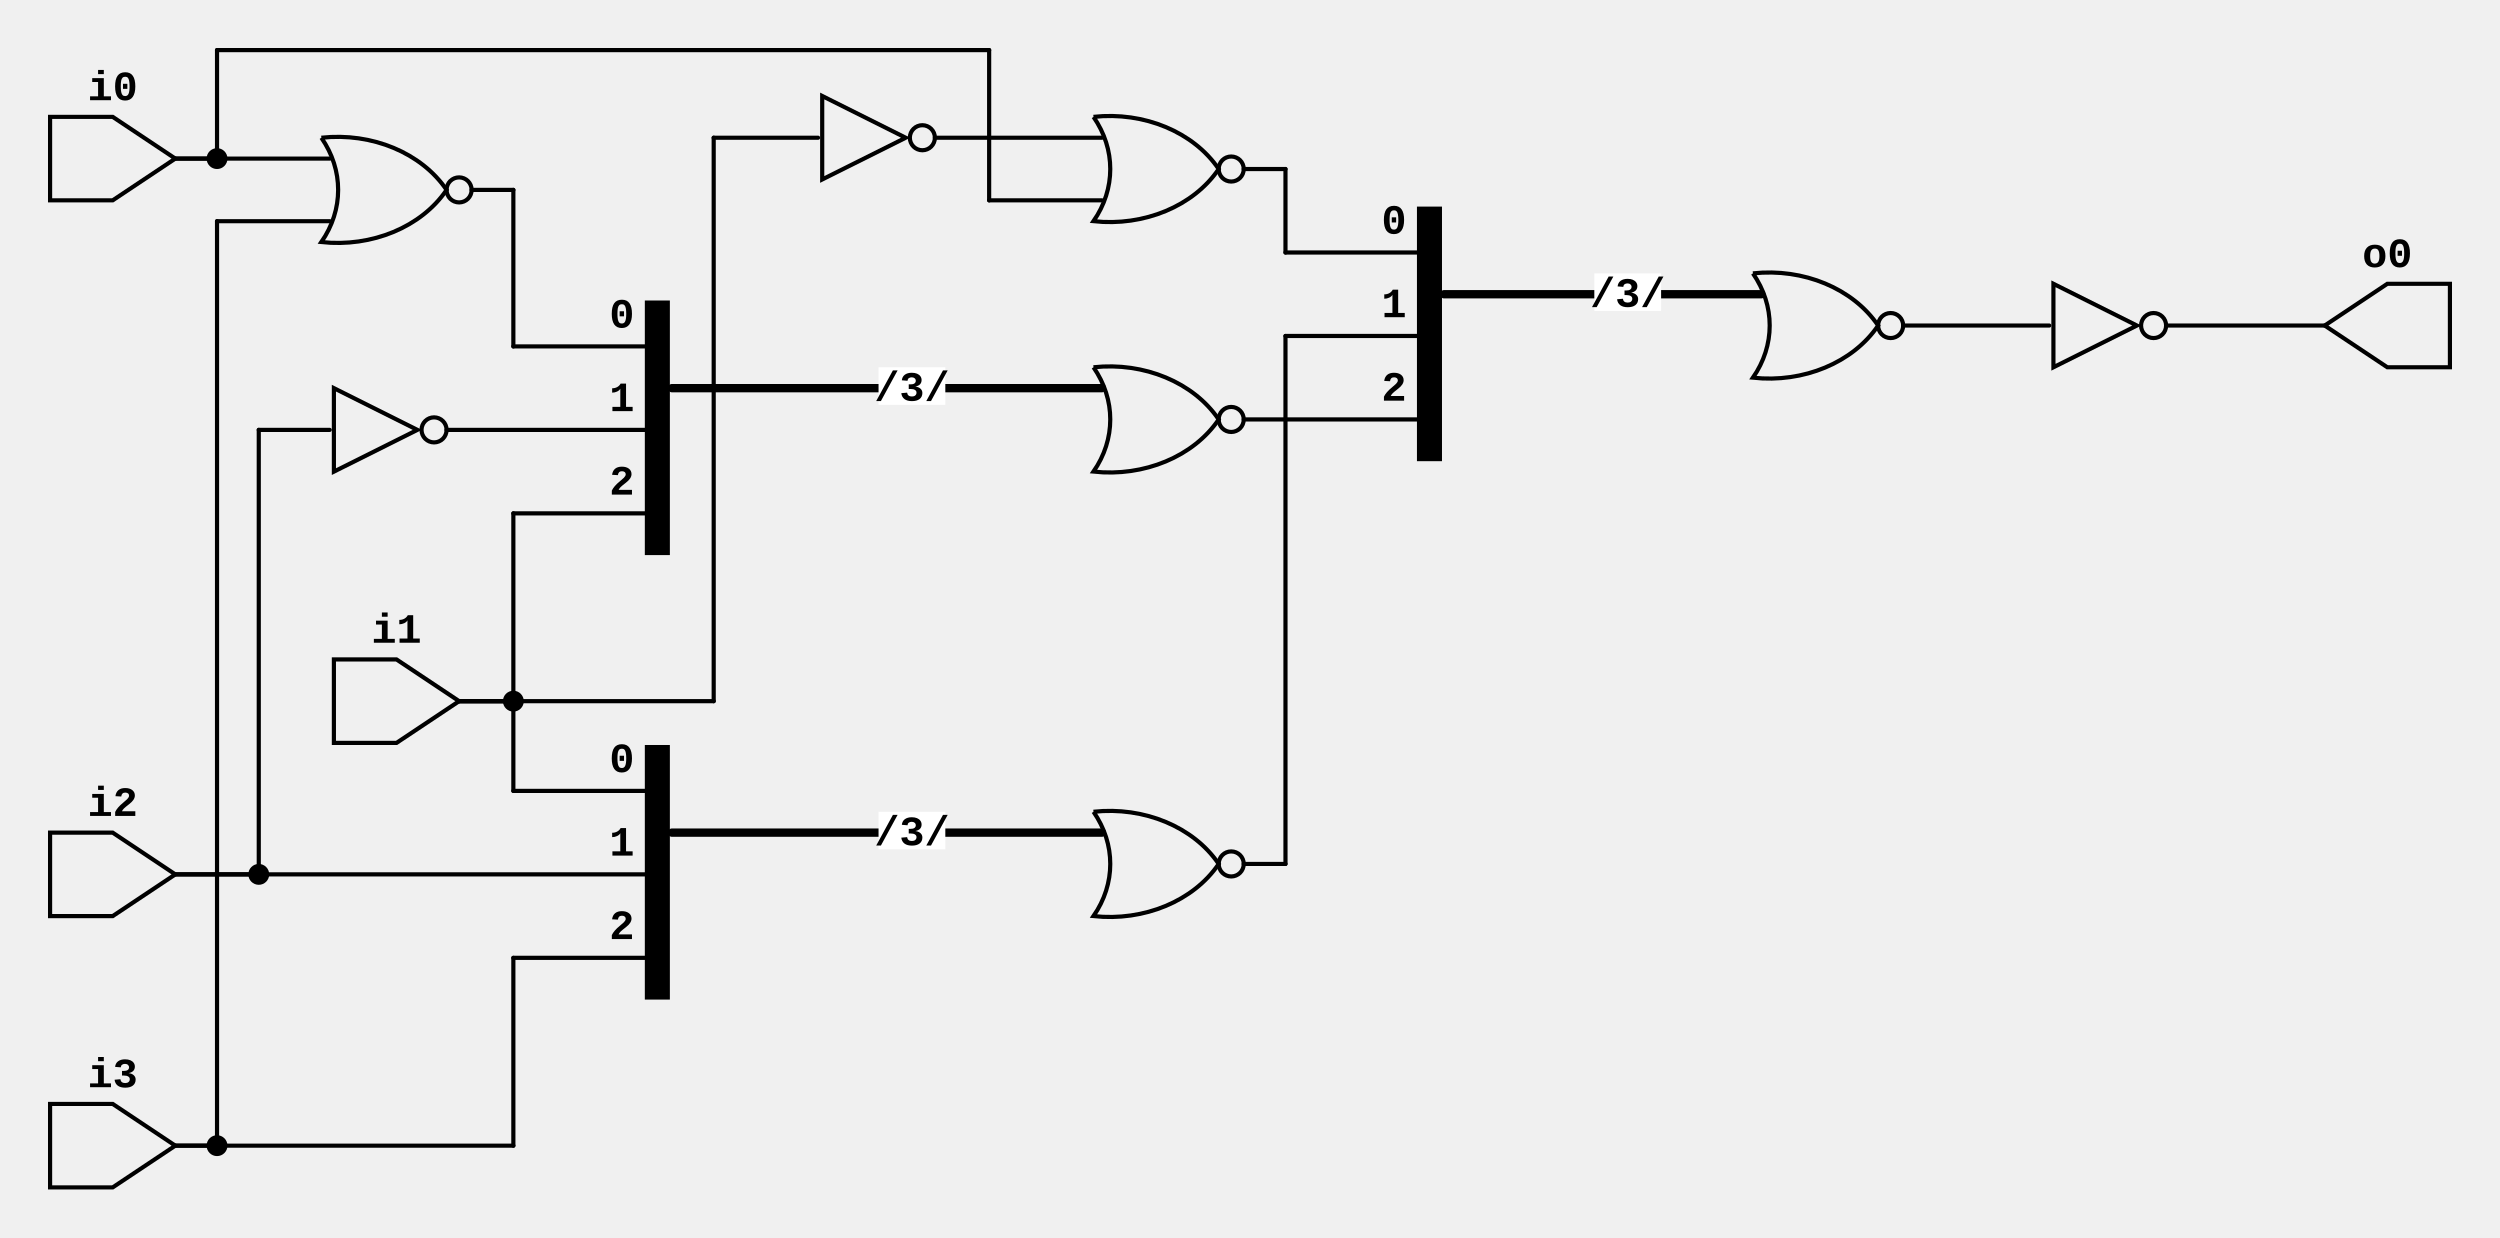
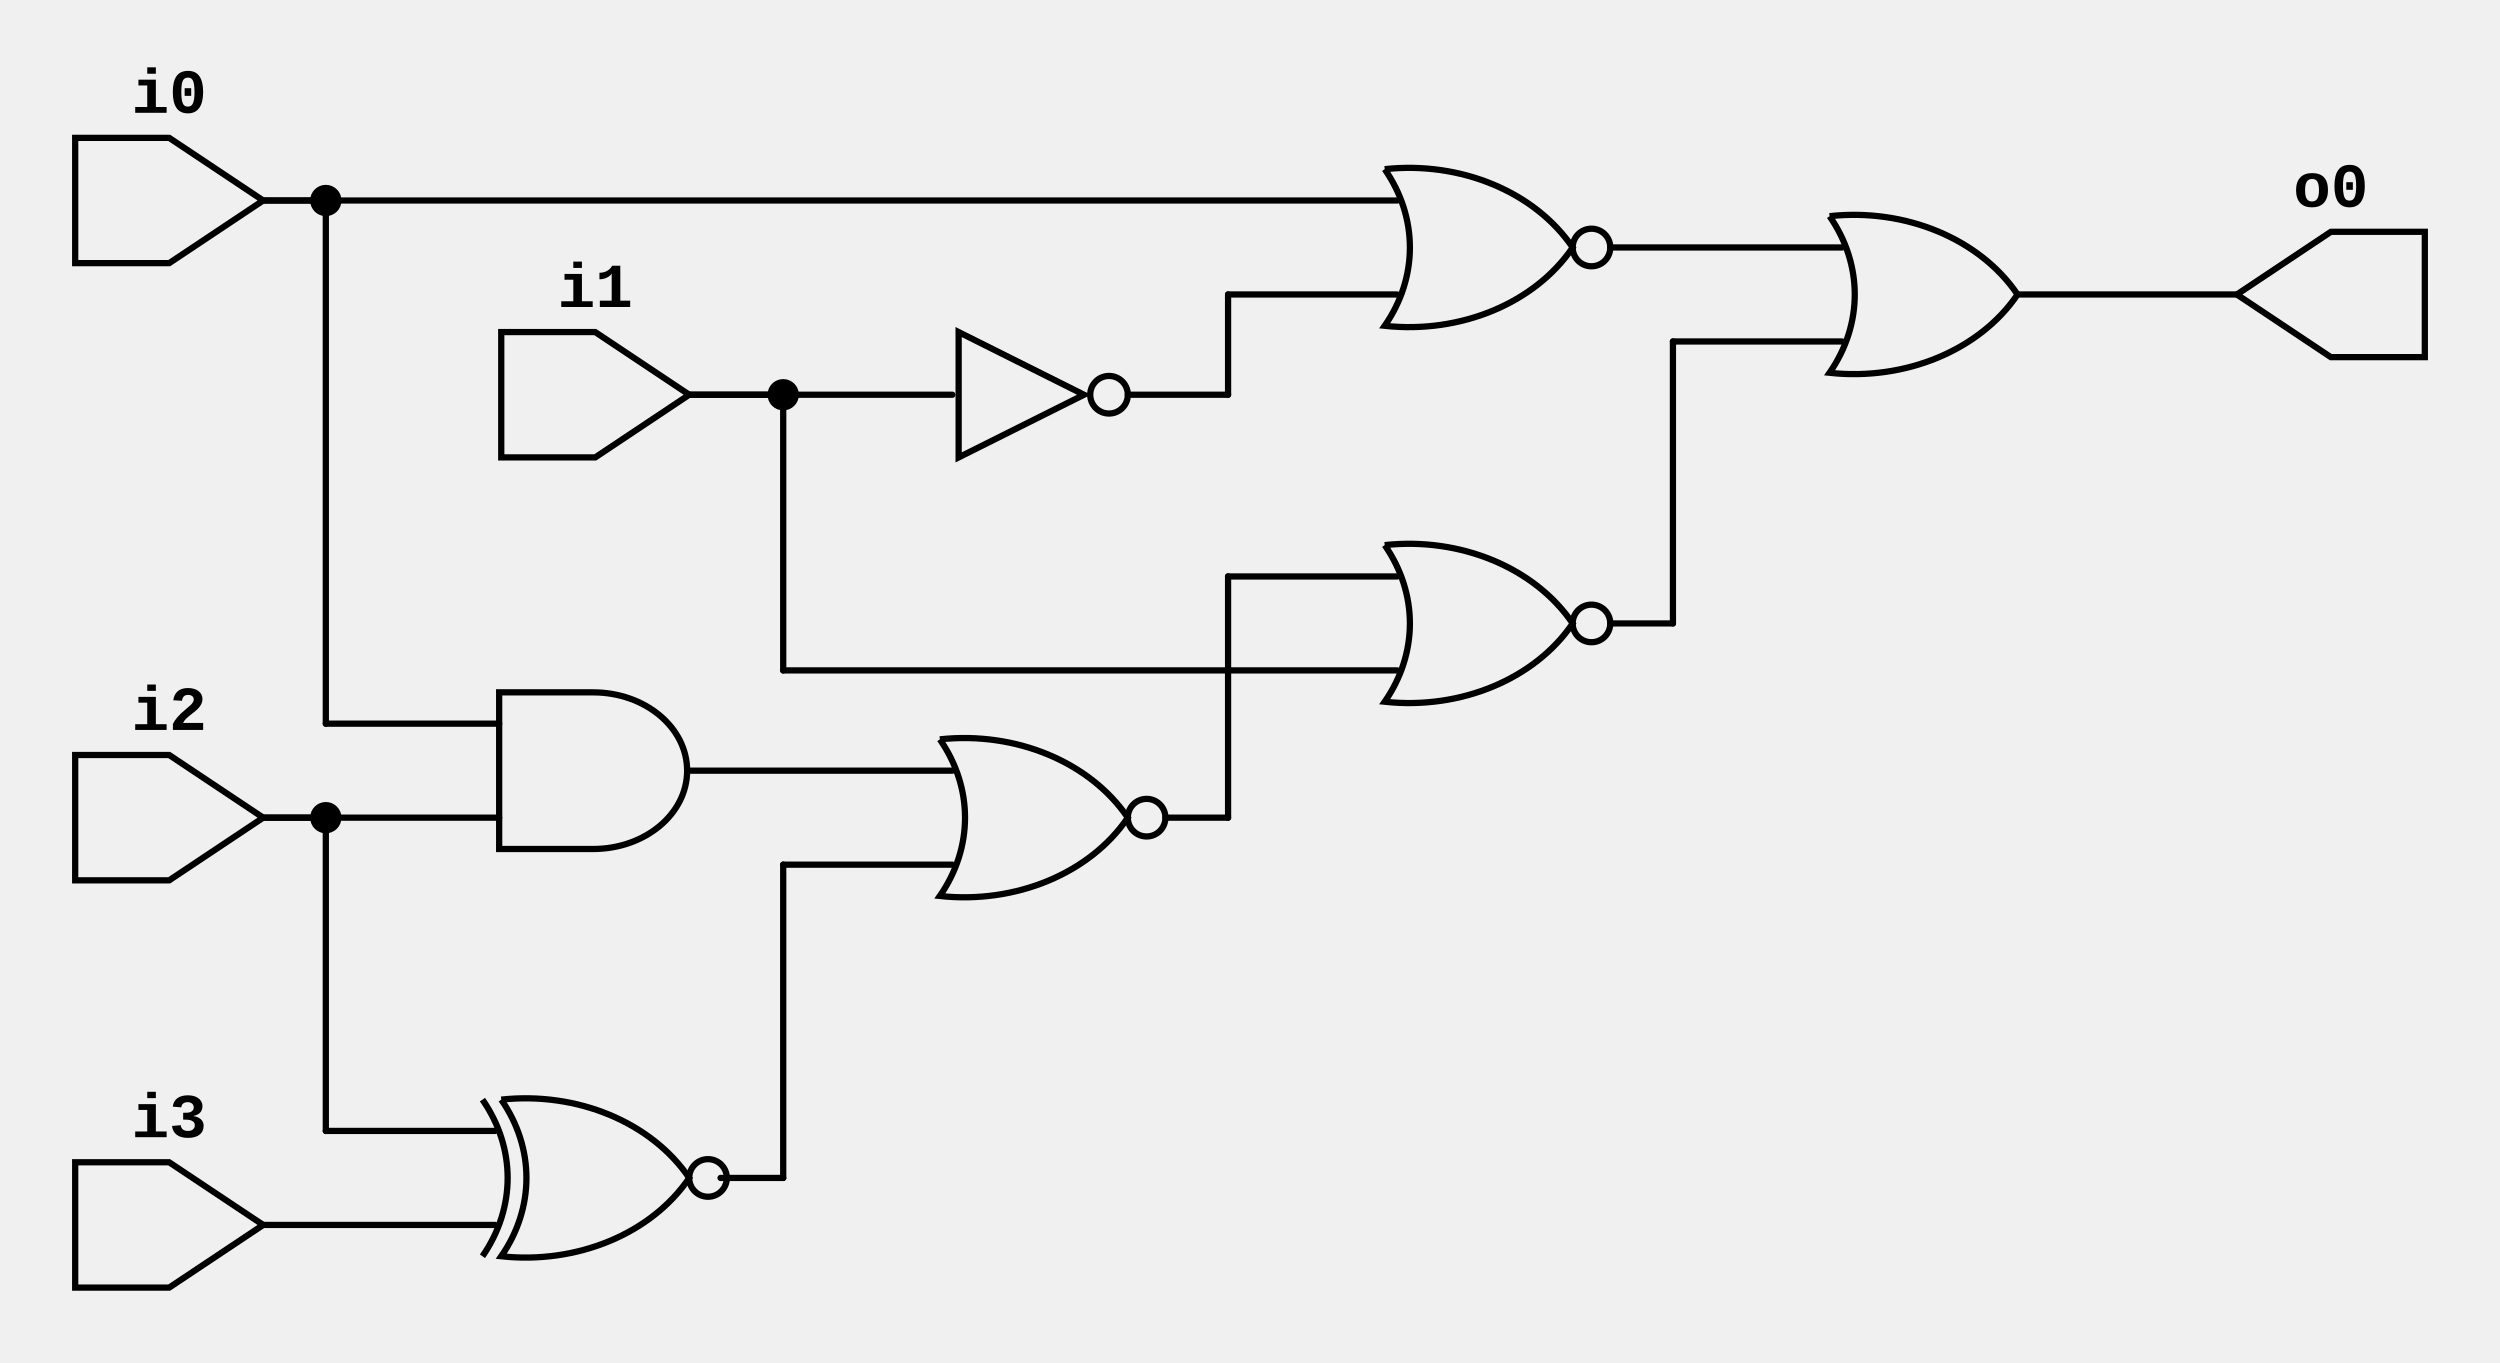
- <svg xmlns="http://www.w3.org/2000/svg" xmlns:ns1="https://github.com/nturley/netlistsvg" width="599" height="296.5">
+ <svg xmlns="http://www.w3.org/2000/svg" xmlns:ns1="https://github.com/nturley/netlistsvg" width="399" height="217.5">
  <style>svg {
  stroke:#000;
  fill:none;
}
text {
  fill:#000;
  stroke:none;
  font-size:10px;
  font-weight: bold;
  font-family: "Courier New", monospace;
}
line {
    stroke-linecap: round;
}
.nodelabel {
  text-anchor: middle;
}
.inputPortLabel {
  text-anchor: end;
}
.splitjoinBody {
  fill:#000;
}</style>
-   <g ns1:type="not" transform="translate(80,93)" ns1:width="30" ns1:height="20" id="cell_Inv$11">
-     <ns1:alias val="$_NOT_" />
-     <ns1:alias val="$not" />
-     <ns1:alias val="$logic_not" />
-     <path d="M0,0 L0,20 L20,10 Z" class="cell_Inv$11" />
-     <circle cx="24" cy="10" r="3" class="cell_Inv$11" />
-     <g ns1:x="-1" ns1:y="10" ns1:pid="A" />
-     <g ns1:x="27" ns1:y="10" ns1:pid="Y" />
+   <g ns1:type="and" transform="translate(79.66667,110.5)" ns1:width="30" ns1:height="25" id="cell_And$3">
+     <ns1:alias val="$and" />
+     <ns1:alias val="$logic_and" />
+     <ns1:alias val="$_AND_" />
+     <ns1:alias val="$reduce_and" />
+     <path d="M0,0 L0,25 L15,25 A15 12.5 0 0 0 15,0 Z" class="cell_And$3" />
+     <g ns1:x="0" ns1:y="5" ns1:pid="A" />
+     <g ns1:x="0" ns1:y="20" ns1:pid="B" />
+     <g ns1:x="30" ns1:y="12.5" ns1:pid="Y" />
  </g>
-   <g ns1:type="reduce_nor" transform="translate(262,28)" ns1:width="33" ns1:height="25" id="cell_Nor$2">
+   <g ns1:type="reduce_nxor" transform="translate(77,175.5)" ns1:width="33" ns1:height="25" id="cell_Xnor$9">
+     <ns1:alias val="$xnor" />
+     <ns1:alias val="$reduce_xnor" />
+     <ns1:alias val="$_XNOR_" />
+     <path d="M3,0 A30 25 0 0 1 3,25 A30 25 0 0 0 33,12.5 A30 25 0 0 0 3,0" class="cell_Xnor$9" />
+     <path d="M0,0 A30 25 0 0 1 0,25" class="cell_Xnor$9" />
+     <circle cx="36" cy="12.5" r="3" class="cell_Xnor$9" />
+     <g ns1:x="2" ns1:y="5" ns1:pid="A" />
+     <g ns1:x="2" ns1:y="20" ns1:pid="B" />
+     <g ns1:x="38" ns1:y="12.5" ns1:pid="Y" />
+   </g>
+   <g ns1:type="reduce_nor" transform="translate(150,118)" ns1:width="33" ns1:height="25" id="cell_Nor$1">
+     <ns1:alias val="$nor" />
+     <ns1:alias val="$reduce_nor" />
+     <ns1:alias val="$_NOR_" />
+     <ns1:alias val="$_ORNOT_" />
+     <path d="M0,0 A30 25 0 0 1 0,25 A30 25 0 0 0 30,12.5 A30 25 0 0 0 0,0" class="cell_Nor$1" />
+     <circle cx="33" cy="12.5" r="3" class="cell_Nor$1" />
+     <g ns1:x="2" ns1:y="5" ns1:pid="A" />
+     <g ns1:x="2" ns1:y="20" ns1:pid="B" />
+     <g ns1:x="36" ns1:y="12.5" ns1:pid="Y" />
+   </g>
+   <g ns1:type="reduce_nor" transform="translate(221,87)" ns1:width="33" ns1:height="25" id="cell_Nor$2">
    <ns1:alias val="$nor" />
    <ns1:alias val="$reduce_nor" />
    <ns1:alias val="$_NOR_" />
    <ns1:alias val="$_ORNOT_" />
    <path d="M0,0 A30 25 0 0 1 0,25 A30 25 0 0 0 30,12.5 A30 25 0 0 0 0,0" class="cell_Nor$2" />
    <circle cx="33" cy="12.5" r="3" class="cell_Nor$2" />
    <g ns1:x="2" ns1:y="5" ns1:pid="A" />
    <g ns1:x="2" ns1:y="20" ns1:pid="B" />
    <g ns1:x="36" ns1:y="12.5" ns1:pid="Y" />
  </g>
-   <g ns1:type="reduce_nor" transform="translate(77,33)" ns1:width="33" ns1:height="25" id="cell_Nor$7">
-     <ns1:alias val="$nor" />
-     <ns1:alias val="$reduce_nor" />
-     <ns1:alias val="$_NOR_" />
-     <ns1:alias val="$_ORNOT_" />
-     <path d="M0,0 A30 25 0 0 1 0,25 A30 25 0 0 0 30,12.5 A30 25 0 0 0 0,0" class="cell_Nor$7" />
-     <circle cx="33" cy="12.5" r="3" class="cell_Nor$7" />
-     <g ns1:x="2" ns1:y="5" ns1:pid="A" />
-     <g ns1:x="2" ns1:y="20" ns1:pid="B" />
-     <g ns1:x="36" ns1:y="12.5" ns1:pid="Y" />
-   </g>
-   <g ns1:type="not" transform="translate(197,23)" ns1:width="30" ns1:height="20" id="cell_Inv$8">
+   <g ns1:type="not" transform="translate(153,53)" ns1:width="30" ns1:height="20" id="cell_Inv$6">
    <ns1:alias val="$_NOT_" />
    <ns1:alias val="$not" />
    <ns1:alias val="$logic_not" />
-     <path d="M0,0 L0,20 L20,10 Z" class="cell_Inv$8" />
-     <circle cx="24" cy="10" r="3" class="cell_Inv$8" />
+     <path d="M0,0 L0,20 L20,10 Z" class="cell_Inv$6" />
+     <circle cx="24" cy="10" r="3" class="cell_Inv$6" />
    <g ns1:x="-1" ns1:y="10" ns1:pid="A" />
    <g ns1:x="27" ns1:y="10" ns1:pid="Y" />
  </g>
-   <g ns1:type="reduce_nor" transform="translate(420,65.5)" ns1:width="33" ns1:height="25" id="cell_Nor$4">
+   <g ns1:type="or" transform="translate(292,34.5)" ns1:width="30" ns1:height="25" id="cell_Or$7">
+     <ns1:alias val="$or" />
+     <ns1:alias val="$logic_or" />
+     <ns1:alias val="$_OR_" />
+     <ns1:alias val="$reduce_or" />
+     <ns1:alias val="$reduce_bool" />
+     <path d="M0,0 A30 25 0 0 1 0,25 A30 25 0 0 0 30,12.5 A30 25 0 0 0 0,0" class="cell_Or$7" />
+     <g ns1:x="2" ns1:y="5" ns1:pid="A" />
+     <g ns1:x="2" ns1:y="20" ns1:pid="B" />
+     <g ns1:x="30" ns1:y="12.5" ns1:pid="Y" />
+   </g>
+   <g ns1:type="reduce_nor" transform="translate(221,27)" ns1:width="33" ns1:height="25" id="cell_Nor$4">
    <ns1:alias val="$nor" />
    <ns1:alias val="$reduce_nor" />
    <ns1:alias val="$_NOR_" />
    <ns1:alias val="$_ORNOT_" />
    <path d="M0,0 A30 25 0 0 1 0,25 A30 25 0 0 0 30,12.5 A30 25 0 0 0 0,0" class="cell_Nor$4" />
    <circle cx="33" cy="12.5" r="3" class="cell_Nor$4" />
    <g ns1:x="2" ns1:y="5" ns1:pid="A" />
    <g ns1:x="2" ns1:y="20" ns1:pid="B" />
    <g ns1:x="36" ns1:y="12.5" ns1:pid="Y" />
  </g>
-   <g ns1:type="not" transform="translate(492,68)" ns1:width="30" ns1:height="20" id="cell_Inv$10">
-     <ns1:alias val="$_NOT_" />
-     <ns1:alias val="$not" />
-     <ns1:alias val="$logic_not" />
-     <path d="M0,0 L0,20 L20,10 Z" class="cell_Inv$10" />
-     <circle cx="24" cy="10" r="3" class="cell_Inv$10" />
-     <g ns1:x="-1" ns1:y="10" ns1:pid="A" />
-     <g ns1:x="27" ns1:y="10" ns1:pid="Y" />
-   </g>
-   <g ns1:type="reduce_nor" transform="translate(262,88)" ns1:width="33" ns1:height="25" id="cell_Nor$3">
-     <ns1:alias val="$nor" />
-     <ns1:alias val="$reduce_nor" />
-     <ns1:alias val="$_NOR_" />
-     <ns1:alias val="$_ORNOT_" />
-     <path d="M0,0 A30 25 0 0 1 0,25 A30 25 0 0 0 30,12.5 A30 25 0 0 0 0,0" class="cell_Nor$3" />
-     <circle cx="33" cy="12.5" r="3" class="cell_Nor$3" />
-     <g ns1:x="2" ns1:y="5" ns1:pid="A" />
-     <g ns1:x="2" ns1:y="20" ns1:pid="B" />
-     <g ns1:x="36" ns1:y="12.5" ns1:pid="Y" />
-   </g>
-   <g ns1:type="reduce_nor" transform="translate(262,194.5)" ns1:width="33" ns1:height="25" id="cell_Nor$6">
-     <ns1:alias val="$nor" />
-     <ns1:alias val="$reduce_nor" />
-     <ns1:alias val="$_NOR_" />
-     <ns1:alias val="$_ORNOT_" />
-     <path d="M0,0 A30 25 0 0 1 0,25 A30 25 0 0 0 30,12.5 A30 25 0 0 0 0,0" class="cell_Nor$6" />
-     <circle cx="33" cy="12.5" r="3" class="cell_Nor$6" />
-     <g ns1:x="2" ns1:y="5" ns1:pid="A" />
-     <g ns1:x="2" ns1:y="20" ns1:pid="B" />
-     <g ns1:x="36" ns1:y="12.5" ns1:pid="Y" />
-   </g>
-   <g ns1:type="inputExt" transform="translate(12,28)" ns1:width="30" ns1:height="20" id="cell_i0">
+   <g ns1:type="inputExt" transform="translate(12,22)" ns1:width="30" ns1:height="20" id="cell_i0">
    <text x="15" y="-4" class="nodelabel cell_i0" ns1:attribute="ref">i0</text>
    <ns1:alias val="$_inputExt_" />
    <path d="M0,0 L0,20 L15,20 L30,10 L15,0 Z" class="cell_i0" />
    <g ns1:x="30" ns1:y="10" ns1:pid="Y" />
  </g>
-   <g ns1:type="inputExt" transform="translate(12,264.5)" ns1:width="30" ns1:height="20" id="cell_i3">
+   <g ns1:type="inputExt" transform="translate(12,185.5)" ns1:width="30" ns1:height="20" id="cell_i3">
    <text x="15" y="-4" class="nodelabel cell_i3" ns1:attribute="ref">i3</text>
    <ns1:alias val="$_inputExt_" />
    <path d="M0,0 L0,20 L15,20 L30,10 L15,0 Z" class="cell_i3" />
    <g ns1:x="30" ns1:y="10" ns1:pid="Y" />
  </g>
-   <g ns1:type="inputExt" transform="translate(80,158)" ns1:width="30" ns1:height="20" id="cell_i1">
+   <g ns1:type="inputExt" transform="translate(80,53)" ns1:width="30" ns1:height="20" id="cell_i1">
    <text x="15" y="-4" class="nodelabel cell_i1" ns1:attribute="ref">i1</text>
    <ns1:alias val="$_inputExt_" />
    <path d="M0,0 L0,20 L15,20 L30,10 L15,0 Z" class="cell_i1" />
    <g ns1:x="30" ns1:y="10" ns1:pid="Y" />
  </g>
-   <g ns1:type="inputExt" transform="translate(12,199.5)" ns1:width="30" ns1:height="20" id="cell_i2">
+   <g ns1:type="inputExt" transform="translate(12,120.5)" ns1:width="30" ns1:height="20" id="cell_i2">
    <text x="15" y="-4" class="nodelabel cell_i2" ns1:attribute="ref">i2</text>
    <ns1:alias val="$_inputExt_" />
    <path d="M0,0 L0,20 L15,20 L30,10 L15,0 Z" class="cell_i2" />
    <g ns1:x="30" ns1:y="10" ns1:pid="Y" />
  </g>
-   <g ns1:type="outputExt" transform="translate(557,68)" ns1:width="30" ns1:height="20" id="cell_o0">
+   <g ns1:type="outputExt" transform="translate(357,37)" ns1:width="30" ns1:height="20" id="cell_o0">
    <text x="15" y="-4" class="nodelabel cell_o0" ns1:attribute="ref">o0</text>
    <ns1:alias val="$_outputExt_" />
    <path d="M30,0 L30,20 L15,20 L0,10 L15,0 Z" class="cell_o0" />
    <g ns1:x="0" ns1:y="10" ns1:pid="A" />
  </g>
-   <g ns1:type="join" transform="translate(340,50)" ns1:width="4" ns1:height="40" id="cell_$join$,2,6,3,">
-     <rect width="5" height="60" class="splitjoinBody" ns1:generic="body" />
-     <ns1:alias val="$_join_" />
-     <g ns1:x="5" ns1:y="20" ns1:pid="out" />
-     <g transform="translate(0,10)" ns1:x="0" ns1:y="10" ns1:pid="in0">
-       <text x="-3" y="-4" class="inputPortLabel">0</text>
-     </g>
-     <g transform="translate(0,30)" ns1:x="0" ns1:y="10" ns1:pid="in0">
-       <text x="-3" y="-4" class="inputPortLabel">1</text>
-     </g>
-     <g transform="translate(0,50)" ns1:x="0" ns1:y="10" ns1:pid="in0">
-       <text x="-3" y="-4" class="inputPortLabel">2</text>
-     </g>
-   </g>
-   <g ns1:type="join" transform="translate(155,72.5)" ns1:width="4" ns1:height="40" id="cell_$join$,7,11,5,">
-     <rect width="5" height="60" class="splitjoinBody" ns1:generic="body" />
-     <ns1:alias val="$_join_" />
-     <g ns1:x="5" ns1:y="20" ns1:pid="out" />
-     <g transform="translate(0,10)" ns1:x="0" ns1:y="10" ns1:pid="in0">
-       <text x="-3" y="-4" class="inputPortLabel">0</text>
-     </g>
-     <g transform="translate(0,30)" ns1:x="0" ns1:y="10" ns1:pid="in0">
-       <text x="-3" y="-4" class="inputPortLabel">1</text>
-     </g>
-     <g transform="translate(0,50)" ns1:x="0" ns1:y="10" ns1:pid="in0">
-       <text x="-3" y="-4" class="inputPortLabel">2</text>
-     </g>
-   </g>
-   <g ns1:type="join" transform="translate(155,179)" ns1:width="4" ns1:height="40" id="cell_$join$,5,1,9,">
-     <rect width="5" height="60" class="splitjoinBody" ns1:generic="body" />
-     <ns1:alias val="$_join_" />
-     <g ns1:x="5" ns1:y="20" ns1:pid="out" />
-     <g transform="translate(0,10)" ns1:x="0" ns1:y="10" ns1:pid="in0">
-       <text x="-3" y="-4" class="inputPortLabel">0</text>
-     </g>
-     <g transform="translate(0,30)" ns1:x="0" ns1:y="10" ns1:pid="in0">
-       <text x="-3" y="-4" class="inputPortLabel">1</text>
-     </g>
-     <g transform="translate(0,50)" ns1:x="0" ns1:y="10" ns1:pid="in0">
-       <text x="-3" y="-4" class="inputPortLabel">2</text>
-     </g>
-   </g>
-   <line x1="42" x2="62" y1="209.5" y2="209.5" class="net_1 width_1" style="stroke-width: 1" />
-   <line x1="62" x2="62" y1="209.5" y2="103" class="net_1 width_1" style="stroke-width: 1" />
-   <circle cx="62" cy="209.5" r="2" style="fill:#000" class="net_1 width_1" />
-   <line x1="62" x2="79" y1="103" y2="103" class="net_1 width_1" style="stroke-width: 1" />
-   <line x1="42" x2="155" y1="209.5" y2="209.5" class="net_1 width_1" style="stroke-width: 1" />
-   <line x1="224" x2="264" y1="33" y2="33" class="net_8 width_1" style="stroke-width: 1" />
-   <line x1="42" x2="52" y1="38" y2="38" class="net_0 width_1" style="stroke-width: 1" />
-   <line x1="52" x2="52" y1="38" y2="12" class="net_0 width_1" style="stroke-width: 1" />
-   <line x1="52" x2="237" y1="12" y2="12" class="net_0 width_1" style="stroke-width: 1" />
-   <line x1="237" x2="237" y1="12" y2="48" class="net_0 width_1" style="stroke-width: 1" />
-   <circle cx="52" cy="38" r="2" style="fill:#000" class="net_0 width_1" />
-   <line x1="237" x2="264" y1="48" y2="48" class="net_0 width_1" style="stroke-width: 1" />
-   <line x1="42" x2="79" y1="38" y2="38" class="net_0 width_1" style="stroke-width: 1" />
-   <line x1="42" x2="52" y1="274.5" y2="274.5" class="net_9 width_1" style="stroke-width: 1" />
-   <line x1="52" x2="52" y1="274.5" y2="53" class="net_9 width_1" style="stroke-width: 1" />
-   <circle cx="52" cy="274.5" r="2" style="fill:#000" class="net_9 width_1" />
-   <line x1="52" x2="79" y1="53" y2="53" class="net_9 width_1" style="stroke-width: 1" />
-   <line x1="42" x2="123" y1="274.5" y2="274.5" class="net_9 width_1" style="stroke-width: 1" />
-   <line x1="123" x2="123" y1="274.5" y2="229.5" class="net_9 width_1" style="stroke-width: 1" />
-   <line x1="123" x2="155" y1="229.5" y2="229.5" class="net_9 width_1" style="stroke-width: 1" />
-   <line x1="110" x2="171" y1="168" y2="168" class="net_5 width_1" style="stroke-width: 1" />
-   <line x1="171" x2="171" y1="168" y2="33" class="net_5 width_1" style="stroke-width: 1" />
-   <line x1="171" x2="196" y1="33" y2="33" class="net_5 width_1" style="stroke-width: 1" />
-   <line x1="110" x2="123" y1="168" y2="168" class="net_5 width_1" style="stroke-width: 1" />
-   <line x1="123" x2="123" y1="168" y2="123" class="net_5 width_1" style="stroke-width: 1" />
-   <circle cx="123" cy="168" r="2" style="fill:#000" class="net_5 width_1" />
-   <line x1="123" x2="155" y1="123" y2="123" class="net_5 width_1" style="stroke-width: 1" />
-   <line x1="110" x2="123" y1="168" y2="168" class="net_5 width_1" style="stroke-width: 1" />
-   <line x1="123" x2="123" y1="168" y2="189.5" class="net_5 width_1" style="stroke-width: 1" />
-   <line x1="123" x2="155" y1="189.5" y2="189.5" class="net_5 width_1" style="stroke-width: 1" />
-   <line x1="346" x2="422" y1="70.5" y2="70.5" class="net_2,6,3 width_3" style="stroke-width: 2" />
-   <line x1="456" x2="491" y1="78" y2="78" class="net_4 width_1" style="stroke-width: 1" />
-   <line x1="161" x2="264" y1="93" y2="93" class="net_7,11,5 width_3" style="stroke-width: 2" />
-   <line x1="161" x2="264" y1="199.5" y2="199.5" class="net_5,1,9 width_3" style="stroke-width: 2" />
-   <line x1="519" x2="557" y1="78" y2="78" class="net_10 width_1" style="stroke-width: 1" />
-   <line x1="298" x2="308" y1="40.5" y2="40.5" class="net_2 width_1" style="stroke-width: 1" />
-   <line x1="308" x2="308" y1="40.5" y2="60.5" class="net_2 width_1" style="stroke-width: 1" />
-   <line x1="308" x2="340" y1="60.5" y2="60.5" class="net_2 width_1" style="stroke-width: 1" />
-   <line x1="298" x2="308" y1="207" y2="207" class="net_6 width_1" style="stroke-width: 1" />
-   <line x1="308" x2="308" y1="207" y2="80.5" class="net_6 width_1" style="stroke-width: 1" />
-   <line x1="308" x2="340" y1="80.5" y2="80.5" class="net_6 width_1" style="stroke-width: 1" />
-   <line x1="298" x2="340" y1="100.5" y2="100.5" class="net_3 width_1" style="stroke-width: 1" />
-   <line x1="113" x2="123" y1="45.5" y2="45.5" class="net_7 width_1" style="stroke-width: 1" />
-   <line x1="123" x2="123" y1="45.5" y2="83" class="net_7 width_1" style="stroke-width: 1" />
-   <line x1="123" x2="155" y1="83" y2="83" class="net_7 width_1" style="stroke-width: 1" />
-   <line x1="107" x2="155" y1="103" y2="103" class="net_11 width_1" style="stroke-width: 1" />
-   <rect x="382" y="65.5" width="16" height="9" class="net_2,6,3 width_3 busLabel_3" style="fill: white; stroke: none" />
-   <text x="381" y="73.5" class="net_2,6,3 width_3 busLabel_3">/3/</text>
-   <rect x="210.5" y="88" width="16" height="9" class="net_7,11,5 width_3 busLabel_3" style="fill: white; stroke: none" />
-   <text x="209.5" y="96" class="net_7,11,5 width_3 busLabel_3">/3/</text>
-   <rect x="210.5" y="194.5" width="16" height="9" class="net_5,1,9 width_3 busLabel_3" style="fill: white; stroke: none" />
-   <text x="209.5" y="202.5" class="net_5,1,9 width_3 busLabel_3">/3/</text>
+   <line x1="42" x2="52" y1="32" y2="32" class="net_0 width_1" style="stroke-width: 1" />
+   <line x1="52" x2="52" y1="32" y2="115.5" class="net_0 width_1" style="stroke-width: 1" />
+   <circle cx="52" cy="32" r="2" style="fill:#000" class="net_0 width_1" />
+   <line x1="52" x2="79.667" y1="115.5" y2="115.5" class="net_0 width_1" style="stroke-width: 1" />
+   <line x1="42" x2="223" y1="32" y2="32" class="net_0 width_1" style="stroke-width: 1" />
+   <line x1="42" x2="79.667" y1="130.5" y2="130.5" class="net_10 width_1" style="stroke-width: 1" />
+   <line x1="42" x2="52" y1="130.5" y2="130.5" class="net_10 width_1" style="stroke-width: 1" />
+   <line x1="52" x2="52" y1="130.5" y2="180.5" class="net_10 width_1" style="stroke-width: 1" />
+   <circle cx="52" cy="130.5" r="2" style="fill:#000" class="net_10 width_1" />
+   <line x1="52" x2="79" y1="180.5" y2="180.5" class="net_10 width_1" style="stroke-width: 1" />
+   <line x1="42" x2="79" y1="195.5" y2="195.5" class="net_8 width_1" style="stroke-width: 1" />
+   <line x1="109.667" x2="152" y1="123" y2="123" class="net_3 width_1" style="stroke-width: 1" />
+   <line x1="115" x2="125" y1="188" y2="188" class="net_9 width_1" style="stroke-width: 1" />
+   <line x1="125" x2="125" y1="188" y2="138" class="net_9 width_1" style="stroke-width: 1" />
+   <line x1="125" x2="152" y1="138" y2="138" class="net_9 width_1" style="stroke-width: 1" />
+   <line x1="186" x2="196" y1="130.5" y2="130.5" class="net_1 width_1" style="stroke-width: 1" />
+   <line x1="196" x2="196" y1="130.5" y2="92" class="net_1 width_1" style="stroke-width: 1" />
+   <line x1="196" x2="223" y1="92" y2="92" class="net_1 width_1" style="stroke-width: 1" />
+   <line x1="110" x2="125" y1="63" y2="63" class="net_5 width_1" style="stroke-width: 1" />
+   <line x1="125" x2="125" y1="63" y2="107" class="net_5 width_1" style="stroke-width: 1" />
+   <circle cx="125" cy="63" r="2" style="fill:#000" class="net_5 width_1" />
+   <line x1="125" x2="223" y1="107" y2="107" class="net_5 width_1" style="stroke-width: 1" />
+   <line x1="110" x2="152" y1="63" y2="63" class="net_5 width_1" style="stroke-width: 1" />
+   <line x1="257" x2="294" y1="39.5" y2="39.5" class="net_4 width_1" style="stroke-width: 1" />
+   <line x1="257" x2="267" y1="99.5" y2="99.5" class="net_2 width_1" style="stroke-width: 1" />
+   <line x1="267" x2="267" y1="99.5" y2="54.5" class="net_2 width_1" style="stroke-width: 1" />
+   <line x1="267" x2="294" y1="54.5" y2="54.5" class="net_2 width_1" style="stroke-width: 1" />
+   <line x1="180" x2="196" y1="63" y2="63" class="net_6 width_1" style="stroke-width: 1" />
+   <line x1="196" x2="196" y1="63" y2="47" class="net_6 width_1" style="stroke-width: 1" />
+   <line x1="196" x2="223" y1="47" y2="47" class="net_6 width_1" style="stroke-width: 1" />
+   <line x1="322" x2="357" y1="47" y2="47" class="net_7 width_1" style="stroke-width: 1" />
</svg>
